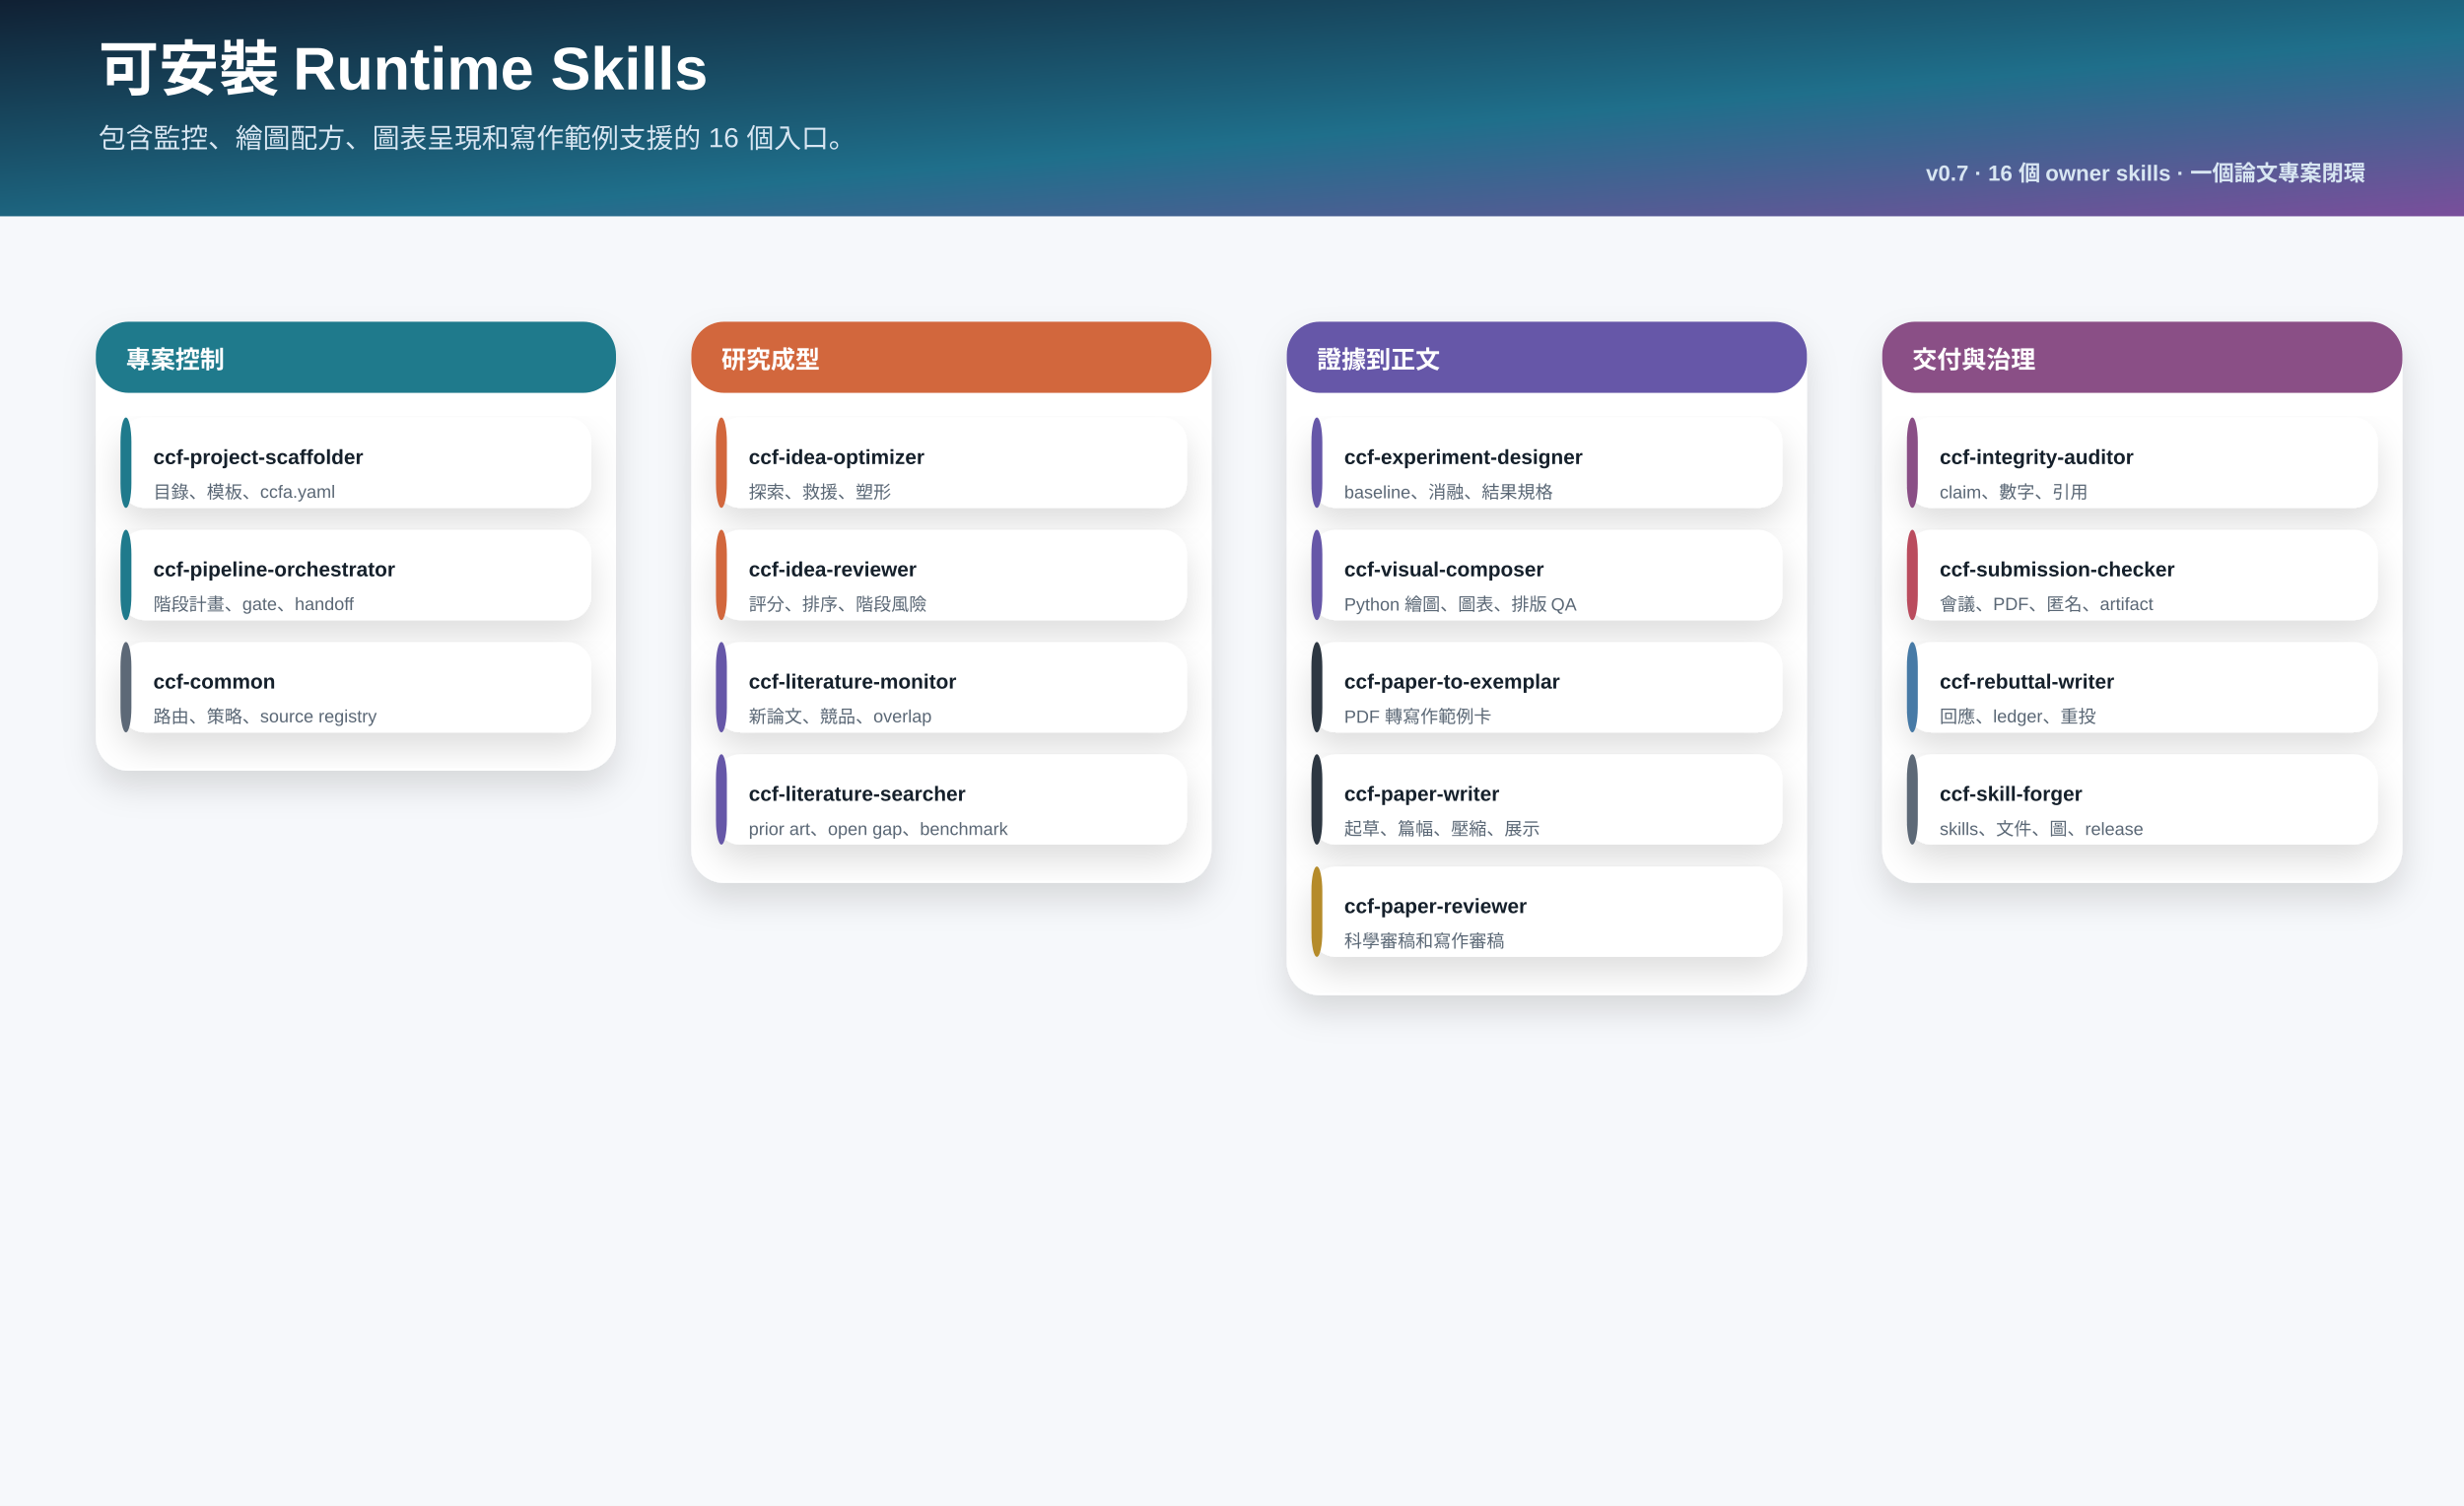
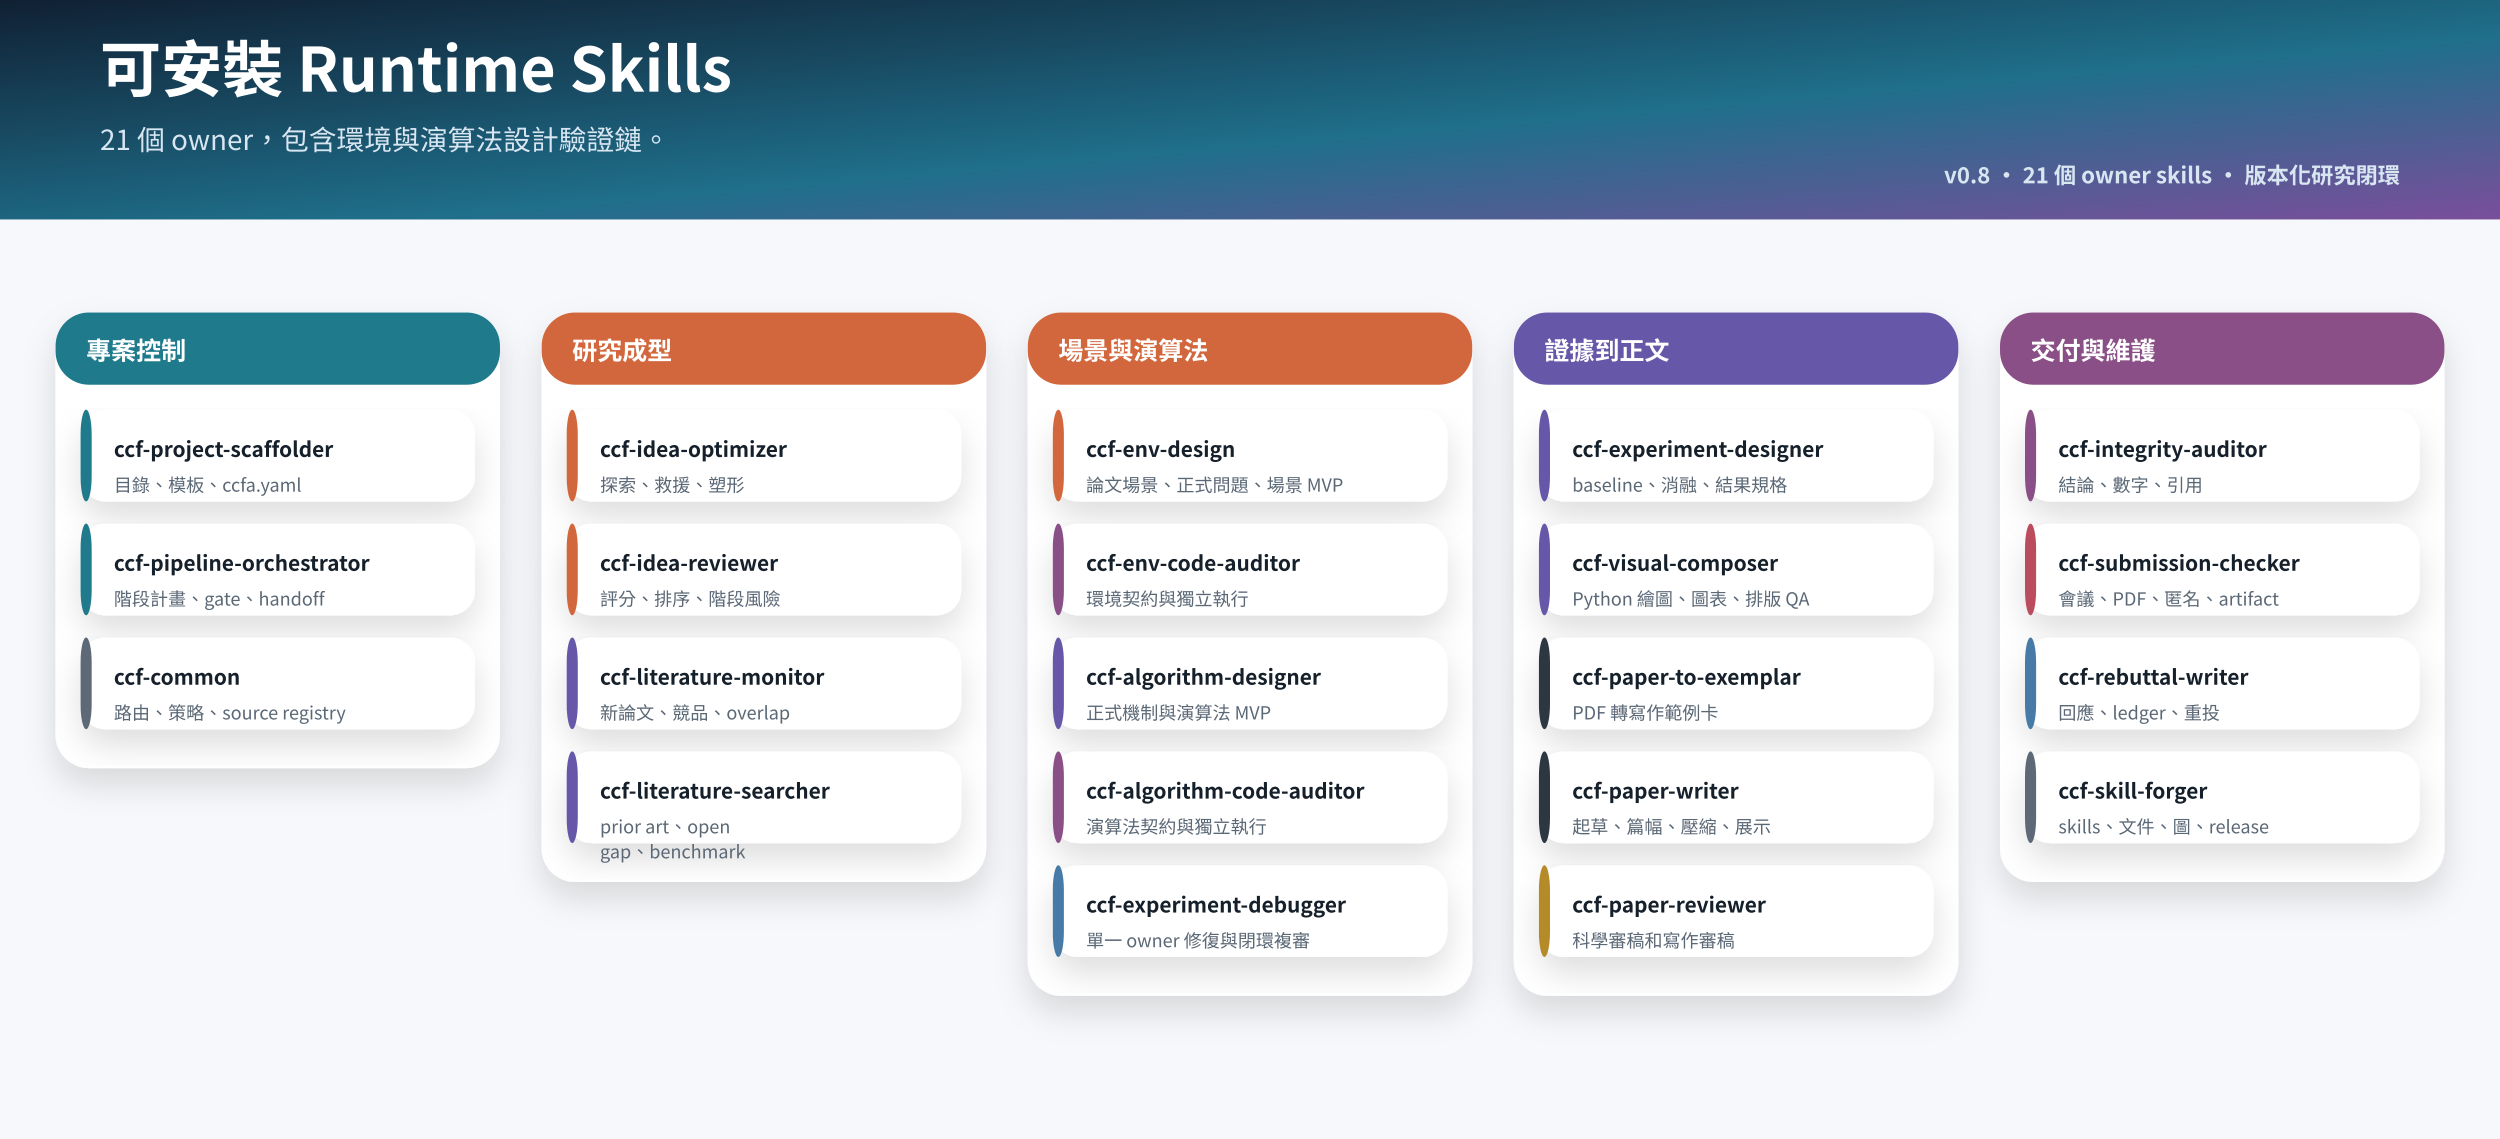
- <svg xmlns="http://www.w3.org/2000/svg" width="1800" height="1100" viewBox="0 0 1800 1100">
+ <svg xmlns="http://www.w3.org/2000/svg" width="1800" height="820" viewBox="0 0 1800 820">
  <defs>
    <linearGradient id="header" x1="0" y1="0" x2="1" y2="1">
      <stop offset="0" stop-color="#102033" />
      <stop offset="0.58" stop-color="#1F6F8B" />
      <stop offset="1" stop-color="#7A4E9B" />
    </linearGradient>
    <filter id="shadow" x="-20%" y="-20%" width="140%" height="160%">
      <feDropShadow dx="0" dy="12" stdDeviation="12" flood-color="#0B1826" flood-opacity="0.13" />
    </filter>
    <marker id="arrow" markerWidth="13" markerHeight="13" refX="11" refY="6.5" orient="auto">
      <path d="M2,2 L11,6.5 L2,11 Z" fill="#7B8794" />
    </marker>
  </defs>
-   <style>text{font-family:Microsoft JhengHei, Segoe UI, Arial, sans-serif;dominant-baseline:auto} .mono{font-family:Consolas,Menlo,monospace}</style>
-   <rect x="0" y="0" width="1800" height="1100" rx="0" fill="#F6F8FB" stroke="none" stroke-width="2" />
+   <style>text{font-family:'Droid Sans Fallback', 'Microsoft JhengHei', 'PingFang TC', 'Noto Sans CJK TC', 'AR PL UMing TW', 'Segoe UI', Arial, sans-serif;dominant-baseline:auto} .mono{font-family:Consolas,Menlo,monospace}</style>
+   <rect x="0" y="0" width="1800" height="820" rx="0" fill="#F6F8FB" stroke="none" stroke-width="2" />
  <rect x="0" y="0" width="1800" height="158" rx="0" fill="url(#header)" stroke="none" stroke-width="2" />
  <text x="72" y="66" font-size="44" font-weight="850" fill="#FFFFFF" text-anchor="start">可安裝 Runtime Skills</text>
-   <text x="72" y="108" font-size="20" font-weight="500" fill="#D8E6F2" text-anchor="start">包含監控、繪圖配方、圖表呈現和寫作範例支援的 16 個入口。</text>
-   <text x="1728" y="132" font-size="16" font-weight="650" fill="#D8E6F2" text-anchor="end">v0.7 · 16 個 owner skills · 一個論文專案閉環</text>
-   <rect x="70" y="235" width="380" height="328" rx="24" fill="#FFFFFF" stroke="none" stroke-width="2" filter="url(#shadow)" />
-   <rect x="70" y="235" width="380" height="52" rx="24" fill="#1F7A8C" stroke="none" stroke-width="2" />
-   <text x="92" y="269" font-size="18" font-weight="820" fill="#FFFFFF" text-anchor="start">專案控制</text>
-   <rect x="88" y="305" width="344" height="66" rx="18" fill="#FFFFFF" stroke="none" stroke-width="2" filter="url(#shadow)" />
-   <rect x="88" y="305" width="8" height="66" rx="18" fill="#1F7A8C" stroke="none" stroke-width="2" />
-   <text x="112" y="339" font-size="15" font-weight="820" fill="#15202B" text-anchor="start">ccf-project-scaffolder</text>
-   <text x="112" y="364" font-size="13" font-weight="520" fill="#5A6775" text-anchor="start">目錄、模板、ccfa.yaml</text>
-   <rect x="88" y="387" width="344" height="66" rx="18" fill="#FFFFFF" stroke="none" stroke-width="2" filter="url(#shadow)" />
-   <rect x="88" y="387" width="8" height="66" rx="18" fill="#1F7A8C" stroke="none" stroke-width="2" />
-   <text x="112" y="421" font-size="15" font-weight="820" fill="#15202B" text-anchor="start">ccf-pipeline-orchestrator</text>
-   <text x="112" y="446" font-size="13" font-weight="520" fill="#5A6775" text-anchor="start">階段計畫、gate、handoff</text>
-   <rect x="88" y="469" width="344" height="66" rx="18" fill="#FFFFFF" stroke="none" stroke-width="2" filter="url(#shadow)" />
-   <rect x="88" y="469" width="8" height="66" rx="18" fill="#5D6977" stroke="none" stroke-width="2" />
-   <text x="112" y="503" font-size="15" font-weight="820" fill="#15202B" text-anchor="start">ccf-common</text>
-   <text x="112" y="528" font-size="13" font-weight="520" fill="#5A6775" text-anchor="start">路由、策略、source registry</text>
-   <rect x="505" y="235" width="380" height="410" rx="24" fill="#FFFFFF" stroke="none" stroke-width="2" filter="url(#shadow)" />
-   <rect x="505" y="235" width="380" height="52" rx="24" fill="#D2673D" stroke="none" stroke-width="2" />
-   <text x="527" y="269" font-size="18" font-weight="820" fill="#FFFFFF" text-anchor="start">研究成型</text>
-   <rect x="523" y="305" width="344" height="66" rx="18" fill="#FFFFFF" stroke="none" stroke-width="2" filter="url(#shadow)" />
-   <rect x="523" y="305" width="8" height="66" rx="18" fill="#D2673D" stroke="none" stroke-width="2" />
-   <text x="547" y="339" font-size="15" font-weight="820" fill="#15202B" text-anchor="start">ccf-idea-optimizer</text>
-   <text x="547" y="364" font-size="13" font-weight="520" fill="#5A6775" text-anchor="start">探索、救援、塑形</text>
-   <rect x="523" y="387" width="344" height="66" rx="18" fill="#FFFFFF" stroke="none" stroke-width="2" filter="url(#shadow)" />
-   <rect x="523" y="387" width="8" height="66" rx="18" fill="#D2673D" stroke="none" stroke-width="2" />
-   <text x="547" y="421" font-size="15" font-weight="820" fill="#15202B" text-anchor="start">ccf-idea-reviewer</text>
-   <text x="547" y="446" font-size="13" font-weight="520" fill="#5A6775" text-anchor="start">評分、排序、階段風險</text>
-   <rect x="523" y="469" width="344" height="66" rx="18" fill="#FFFFFF" stroke="none" stroke-width="2" filter="url(#shadow)" />
-   <rect x="523" y="469" width="8" height="66" rx="18" fill="#6657A8" stroke="none" stroke-width="2" />
-   <text x="547" y="503" font-size="15" font-weight="820" fill="#15202B" text-anchor="start">ccf-literature-monitor</text>
-   <text x="547" y="528" font-size="13" font-weight="520" fill="#5A6775" text-anchor="start">新論文、競品、overlap</text>
-   <rect x="523" y="551" width="344" height="66" rx="18" fill="#FFFFFF" stroke="none" stroke-width="2" filter="url(#shadow)" />
-   <rect x="523" y="551" width="8" height="66" rx="18" fill="#6657A8" stroke="none" stroke-width="2" />
-   <text x="547" y="585" font-size="15" font-weight="820" fill="#15202B" text-anchor="start">ccf-literature-searcher</text>
-   <text x="547" y="610" font-size="13" font-weight="520" fill="#5A6775" text-anchor="start">prior art、open gap、benchmark</text>
-   <rect x="940" y="235" width="380" height="492" rx="24" fill="#FFFFFF" stroke="none" stroke-width="2" filter="url(#shadow)" />
-   <rect x="940" y="235" width="380" height="52" rx="24" fill="#6657A8" stroke="none" stroke-width="2" />
-   <text x="962" y="269" font-size="18" font-weight="820" fill="#FFFFFF" text-anchor="start">證據到正文</text>
-   <rect x="958" y="305" width="344" height="66" rx="18" fill="#FFFFFF" stroke="none" stroke-width="2" filter="url(#shadow)" />
-   <rect x="958" y="305" width="8" height="66" rx="18" fill="#6657A8" stroke="none" stroke-width="2" />
-   <text x="982" y="339" font-size="15" font-weight="820" fill="#15202B" text-anchor="start">ccf-experiment-designer</text>
-   <text x="982" y="364" font-size="13" font-weight="520" fill="#5A6775" text-anchor="start">baseline、消融、結果規格</text>
-   <rect x="958" y="387" width="344" height="66" rx="18" fill="#FFFFFF" stroke="none" stroke-width="2" filter="url(#shadow)" />
-   <rect x="958" y="387" width="8" height="66" rx="18" fill="#6657A8" stroke="none" stroke-width="2" />
-   <text x="982" y="421" font-size="15" font-weight="820" fill="#15202B" text-anchor="start">ccf-visual-composer</text>
-   <text x="982" y="446" font-size="13" font-weight="520" fill="#5A6775" text-anchor="start">Python 繪圖、圖表、排版 QA</text>
-   <rect x="958" y="469" width="344" height="66" rx="18" fill="#FFFFFF" stroke="none" stroke-width="2" filter="url(#shadow)" />
-   <rect x="958" y="469" width="8" height="66" rx="18" fill="#2D3742" stroke="none" stroke-width="2" />
-   <text x="982" y="503" font-size="15" font-weight="820" fill="#15202B" text-anchor="start">ccf-paper-to-exemplar</text>
-   <text x="982" y="528" font-size="13" font-weight="520" fill="#5A6775" text-anchor="start">PDF 轉寫作範例卡</text>
-   <rect x="958" y="551" width="344" height="66" rx="18" fill="#FFFFFF" stroke="none" stroke-width="2" filter="url(#shadow)" />
-   <rect x="958" y="551" width="8" height="66" rx="18" fill="#2D3742" stroke="none" stroke-width="2" />
-   <text x="982" y="585" font-size="15" font-weight="820" fill="#15202B" text-anchor="start">ccf-paper-writer</text>
-   <text x="982" y="610" font-size="13" font-weight="520" fill="#5A6775" text-anchor="start">起草、篇幅、壓縮、展示</text>
-   <rect x="958" y="633" width="344" height="66" rx="18" fill="#FFFFFF" stroke="none" stroke-width="2" filter="url(#shadow)" />
-   <rect x="958" y="633" width="8" height="66" rx="18" fill="#B58B2A" stroke="none" stroke-width="2" />
-   <text x="982" y="667" font-size="15" font-weight="820" fill="#15202B" text-anchor="start">ccf-paper-reviewer</text>
-   <text x="982" y="692" font-size="13" font-weight="520" fill="#5A6775" text-anchor="start">科學審稿和寫作審稿</text>
-   <rect x="1375" y="235" width="380" height="410" rx="24" fill="#FFFFFF" stroke="none" stroke-width="2" filter="url(#shadow)" />
-   <rect x="1375" y="235" width="380" height="52" rx="24" fill="#8A4F86" stroke="none" stroke-width="2" />
-   <text x="1397" y="269" font-size="18" font-weight="820" fill="#FFFFFF" text-anchor="start">交付與治理</text>
-   <rect x="1393" y="305" width="344" height="66" rx="18" fill="#FFFFFF" stroke="none" stroke-width="2" filter="url(#shadow)" />
-   <rect x="1393" y="305" width="8" height="66" rx="18" fill="#8A4F86" stroke="none" stroke-width="2" />
-   <text x="1417" y="339" font-size="15" font-weight="820" fill="#15202B" text-anchor="start">ccf-integrity-auditor</text>
-   <text x="1417" y="364" font-size="13" font-weight="520" fill="#5A6775" text-anchor="start">claim、數字、引用</text>
-   <rect x="1393" y="387" width="344" height="66" rx="18" fill="#FFFFFF" stroke="none" stroke-width="2" filter="url(#shadow)" />
-   <rect x="1393" y="387" width="8" height="66" rx="18" fill="#BA4C5E" stroke="none" stroke-width="2" />
-   <text x="1417" y="421" font-size="15" font-weight="820" fill="#15202B" text-anchor="start">ccf-submission-checker</text>
-   <text x="1417" y="446" font-size="13" font-weight="520" fill="#5A6775" text-anchor="start">會議、PDF、匿名、artifact</text>
-   <rect x="1393" y="469" width="344" height="66" rx="18" fill="#FFFFFF" stroke="none" stroke-width="2" filter="url(#shadow)" />
-   <rect x="1393" y="469" width="8" height="66" rx="18" fill="#477AA6" stroke="none" stroke-width="2" />
-   <text x="1417" y="503" font-size="15" font-weight="820" fill="#15202B" text-anchor="start">ccf-rebuttal-writer</text>
-   <text x="1417" y="528" font-size="13" font-weight="520" fill="#5A6775" text-anchor="start">回應、ledger、重投</text>
-   <rect x="1393" y="551" width="344" height="66" rx="18" fill="#FFFFFF" stroke="none" stroke-width="2" filter="url(#shadow)" />
-   <rect x="1393" y="551" width="8" height="66" rx="18" fill="#5D6977" stroke="none" stroke-width="2" />
-   <text x="1417" y="585" font-size="15" font-weight="820" fill="#15202B" text-anchor="start">ccf-skill-forger</text>
-   <text x="1417" y="610" font-size="13" font-weight="520" fill="#5A6775" text-anchor="start">skills、文件、圖、release</text>
+   <text x="72" y="108" font-size="20" font-weight="500" fill="#D8E6F2" text-anchor="start">21 個 owner，包含環境與演算法設計驗證鏈。</text>
+   <text x="1728" y="132" font-size="16" font-weight="650" fill="#D8E6F2" text-anchor="end">v0.8 · 21 個 owner skills · 版本化研究閉環</text>
+   <rect x="40" y="225" width="320" height="328" rx="24" fill="#FFFFFF" stroke="none" stroke-width="2" filter="url(#shadow)" />
+   <rect x="40" y="225" width="320" height="52" rx="24" fill="#1F7A8C" stroke="none" stroke-width="2" />
+   <text x="62" y="259" font-size="18" font-weight="820" fill="#FFFFFF" text-anchor="start">專案控制</text>
+   <rect x="58" y="295" width="284" height="66" rx="18" fill="#FFFFFF" stroke="none" stroke-width="2" filter="url(#shadow)" />
+   <rect x="58" y="295" width="8" height="66" rx="18" fill="#1F7A8C" stroke="none" stroke-width="2" />
+   <text x="82" y="329" font-size="15" font-weight="820" fill="#15202B" text-anchor="start">ccf-project-scaffolder</text>
+   <text x="82" y="354" font-size="13" font-weight="520" fill="#5A6775" text-anchor="start">目錄、模板、ccfa.yaml</text>
+   <rect x="58" y="377" width="284" height="66" rx="18" fill="#FFFFFF" stroke="none" stroke-width="2" filter="url(#shadow)" />
+   <rect x="58" y="377" width="8" height="66" rx="18" fill="#1F7A8C" stroke="none" stroke-width="2" />
+   <text x="82" y="411" font-size="15" font-weight="820" fill="#15202B" text-anchor="start">ccf-pipeline-orchestrator</text>
+   <text x="82" y="436" font-size="13" font-weight="520" fill="#5A6775" text-anchor="start">階段計畫、gate、handoff</text>
+   <rect x="58" y="459" width="284" height="66" rx="18" fill="#FFFFFF" stroke="none" stroke-width="2" filter="url(#shadow)" />
+   <rect x="58" y="459" width="8" height="66" rx="18" fill="#5D6977" stroke="none" stroke-width="2" />
+   <text x="82" y="493" font-size="15" font-weight="820" fill="#15202B" text-anchor="start">ccf-common</text>
+   <text x="82" y="518" font-size="13" font-weight="520" fill="#5A6775" text-anchor="start">路由、策略、source registry</text>
+   <rect x="390" y="225" width="320" height="410" rx="24" fill="#FFFFFF" stroke="none" stroke-width="2" filter="url(#shadow)" />
+   <rect x="390" y="225" width="320" height="52" rx="24" fill="#D2673D" stroke="none" stroke-width="2" />
+   <text x="412" y="259" font-size="18" font-weight="820" fill="#FFFFFF" text-anchor="start">研究成型</text>
+   <rect x="408" y="295" width="284" height="66" rx="18" fill="#FFFFFF" stroke="none" stroke-width="2" filter="url(#shadow)" />
+   <rect x="408" y="295" width="8" height="66" rx="18" fill="#D2673D" stroke="none" stroke-width="2" />
+   <text x="432" y="329" font-size="15" font-weight="820" fill="#15202B" text-anchor="start">ccf-idea-optimizer</text>
+   <text x="432" y="354" font-size="13" font-weight="520" fill="#5A6775" text-anchor="start">探索、救援、塑形</text>
+   <rect x="408" y="377" width="284" height="66" rx="18" fill="#FFFFFF" stroke="none" stroke-width="2" filter="url(#shadow)" />
+   <rect x="408" y="377" width="8" height="66" rx="18" fill="#D2673D" stroke="none" stroke-width="2" />
+   <text x="432" y="411" font-size="15" font-weight="820" fill="#15202B" text-anchor="start">ccf-idea-reviewer</text>
+   <text x="432" y="436" font-size="13" font-weight="520" fill="#5A6775" text-anchor="start">評分、排序、階段風險</text>
+   <rect x="408" y="459" width="284" height="66" rx="18" fill="#FFFFFF" stroke="none" stroke-width="2" filter="url(#shadow)" />
+   <rect x="408" y="459" width="8" height="66" rx="18" fill="#6657A8" stroke="none" stroke-width="2" />
+   <text x="432" y="493" font-size="15" font-weight="820" fill="#15202B" text-anchor="start">ccf-literature-monitor</text>
+   <text x="432" y="518" font-size="13" font-weight="520" fill="#5A6775" text-anchor="start">新論文、競品、overlap</text>
+   <rect x="408" y="541" width="284" height="66" rx="18" fill="#FFFFFF" stroke="none" stroke-width="2" filter="url(#shadow)" />
+   <rect x="408" y="541" width="8" height="66" rx="18" fill="#6657A8" stroke="none" stroke-width="2" />
+   <text x="432" y="575" font-size="15" font-weight="820" fill="#15202B" text-anchor="start">ccf-literature-searcher</text>
+   <text x="432" y="600" font-size="13" font-weight="520" fill="#5A6775" text-anchor="start">prior art、open</text>
+   <text x="432" y="618" font-size="13" font-weight="520" fill="#5A6775" text-anchor="start">gap、benchmark</text>
+   <rect x="740" y="225" width="320" height="492" rx="24" fill="#FFFFFF" stroke="none" stroke-width="2" filter="url(#shadow)" />
+   <rect x="740" y="225" width="320" height="52" rx="24" fill="#D2673D" stroke="none" stroke-width="2" />
+   <text x="762" y="259" font-size="18" font-weight="820" fill="#FFFFFF" text-anchor="start">場景與演算法</text>
+   <rect x="758" y="295" width="284" height="66" rx="18" fill="#FFFFFF" stroke="none" stroke-width="2" filter="url(#shadow)" />
+   <rect x="758" y="295" width="8" height="66" rx="18" fill="#D2673D" stroke="none" stroke-width="2" />
+   <text x="782" y="329" font-size="15" font-weight="820" fill="#15202B" text-anchor="start">ccf-env-design</text>
+   <text x="782" y="354" font-size="13" font-weight="520" fill="#5A6775" text-anchor="start">論文場景、正式問題、場景 MVP</text>
+   <rect x="758" y="377" width="284" height="66" rx="18" fill="#FFFFFF" stroke="none" stroke-width="2" filter="url(#shadow)" />
+   <rect x="758" y="377" width="8" height="66" rx="18" fill="#8A4F86" stroke="none" stroke-width="2" />
+   <text x="782" y="411" font-size="15" font-weight="820" fill="#15202B" text-anchor="start">ccf-env-code-auditor</text>
+   <text x="782" y="436" font-size="13" font-weight="520" fill="#5A6775" text-anchor="start">環境契約與獨立執行</text>
+   <rect x="758" y="459" width="284" height="66" rx="18" fill="#FFFFFF" stroke="none" stroke-width="2" filter="url(#shadow)" />
+   <rect x="758" y="459" width="8" height="66" rx="18" fill="#6657A8" stroke="none" stroke-width="2" />
+   <text x="782" y="493" font-size="15" font-weight="820" fill="#15202B" text-anchor="start">ccf-algorithm-designer</text>
+   <text x="782" y="518" font-size="13" font-weight="520" fill="#5A6775" text-anchor="start">正式機制與演算法 MVP</text>
+   <rect x="758" y="541" width="284" height="66" rx="18" fill="#FFFFFF" stroke="none" stroke-width="2" filter="url(#shadow)" />
+   <rect x="758" y="541" width="8" height="66" rx="18" fill="#8A4F86" stroke="none" stroke-width="2" />
+   <text x="782" y="575" font-size="15" font-weight="820" fill="#15202B" text-anchor="start">ccf-algorithm-code-auditor</text>
+   <text x="782" y="600" font-size="13" font-weight="520" fill="#5A6775" text-anchor="start">演算法契約與獨立執行</text>
+   <rect x="758" y="623" width="284" height="66" rx="18" fill="#FFFFFF" stroke="none" stroke-width="2" filter="url(#shadow)" />
+   <rect x="758" y="623" width="8" height="66" rx="18" fill="#477AA6" stroke="none" stroke-width="2" />
+   <text x="782" y="657" font-size="15" font-weight="820" fill="#15202B" text-anchor="start">ccf-experiment-debugger</text>
+   <text x="782" y="682" font-size="13" font-weight="520" fill="#5A6775" text-anchor="start">單一 owner 修復與閉環複審</text>
+   <rect x="1090" y="225" width="320" height="492" rx="24" fill="#FFFFFF" stroke="none" stroke-width="2" filter="url(#shadow)" />
+   <rect x="1090" y="225" width="320" height="52" rx="24" fill="#6657A8" stroke="none" stroke-width="2" />
+   <text x="1112" y="259" font-size="18" font-weight="820" fill="#FFFFFF" text-anchor="start">證據到正文</text>
+   <rect x="1108" y="295" width="284" height="66" rx="18" fill="#FFFFFF" stroke="none" stroke-width="2" filter="url(#shadow)" />
+   <rect x="1108" y="295" width="8" height="66" rx="18" fill="#6657A8" stroke="none" stroke-width="2" />
+   <text x="1132" y="329" font-size="15" font-weight="820" fill="#15202B" text-anchor="start">ccf-experiment-designer</text>
+   <text x="1132" y="354" font-size="13" font-weight="520" fill="#5A6775" text-anchor="start">baseline、消融、結果規格</text>
+   <rect x="1108" y="377" width="284" height="66" rx="18" fill="#FFFFFF" stroke="none" stroke-width="2" filter="url(#shadow)" />
+   <rect x="1108" y="377" width="8" height="66" rx="18" fill="#6657A8" stroke="none" stroke-width="2" />
+   <text x="1132" y="411" font-size="15" font-weight="820" fill="#15202B" text-anchor="start">ccf-visual-composer</text>
+   <text x="1132" y="436" font-size="13" font-weight="520" fill="#5A6775" text-anchor="start">Python 繪圖、圖表、排版 QA</text>
+   <rect x="1108" y="459" width="284" height="66" rx="18" fill="#FFFFFF" stroke="none" stroke-width="2" filter="url(#shadow)" />
+   <rect x="1108" y="459" width="8" height="66" rx="18" fill="#2D3742" stroke="none" stroke-width="2" />
+   <text x="1132" y="493" font-size="15" font-weight="820" fill="#15202B" text-anchor="start">ccf-paper-to-exemplar</text>
+   <text x="1132" y="518" font-size="13" font-weight="520" fill="#5A6775" text-anchor="start">PDF 轉寫作範例卡</text>
+   <rect x="1108" y="541" width="284" height="66" rx="18" fill="#FFFFFF" stroke="none" stroke-width="2" filter="url(#shadow)" />
+   <rect x="1108" y="541" width="8" height="66" rx="18" fill="#2D3742" stroke="none" stroke-width="2" />
+   <text x="1132" y="575" font-size="15" font-weight="820" fill="#15202B" text-anchor="start">ccf-paper-writer</text>
+   <text x="1132" y="600" font-size="13" font-weight="520" fill="#5A6775" text-anchor="start">起草、篇幅、壓縮、展示</text>
+   <rect x="1108" y="623" width="284" height="66" rx="18" fill="#FFFFFF" stroke="none" stroke-width="2" filter="url(#shadow)" />
+   <rect x="1108" y="623" width="8" height="66" rx="18" fill="#B58B2A" stroke="none" stroke-width="2" />
+   <text x="1132" y="657" font-size="15" font-weight="820" fill="#15202B" text-anchor="start">ccf-paper-reviewer</text>
+   <text x="1132" y="682" font-size="13" font-weight="520" fill="#5A6775" text-anchor="start">科學審稿和寫作審稿</text>
+   <rect x="1440" y="225" width="320" height="410" rx="24" fill="#FFFFFF" stroke="none" stroke-width="2" filter="url(#shadow)" />
+   <rect x="1440" y="225" width="320" height="52" rx="24" fill="#8A4F86" stroke="none" stroke-width="2" />
+   <text x="1462" y="259" font-size="18" font-weight="820" fill="#FFFFFF" text-anchor="start">交付與維護</text>
+   <rect x="1458" y="295" width="284" height="66" rx="18" fill="#FFFFFF" stroke="none" stroke-width="2" filter="url(#shadow)" />
+   <rect x="1458" y="295" width="8" height="66" rx="18" fill="#8A4F86" stroke="none" stroke-width="2" />
+   <text x="1482" y="329" font-size="15" font-weight="820" fill="#15202B" text-anchor="start">ccf-integrity-auditor</text>
+   <text x="1482" y="354" font-size="13" font-weight="520" fill="#5A6775" text-anchor="start">結論、數字、引用</text>
+   <rect x="1458" y="377" width="284" height="66" rx="18" fill="#FFFFFF" stroke="none" stroke-width="2" filter="url(#shadow)" />
+   <rect x="1458" y="377" width="8" height="66" rx="18" fill="#BA4C5E" stroke="none" stroke-width="2" />
+   <text x="1482" y="411" font-size="15" font-weight="820" fill="#15202B" text-anchor="start">ccf-submission-checker</text>
+   <text x="1482" y="436" font-size="13" font-weight="520" fill="#5A6775" text-anchor="start">會議、PDF、匿名、artifact</text>
+   <rect x="1458" y="459" width="284" height="66" rx="18" fill="#FFFFFF" stroke="none" stroke-width="2" filter="url(#shadow)" />
+   <rect x="1458" y="459" width="8" height="66" rx="18" fill="#477AA6" stroke="none" stroke-width="2" />
+   <text x="1482" y="493" font-size="15" font-weight="820" fill="#15202B" text-anchor="start">ccf-rebuttal-writer</text>
+   <text x="1482" y="518" font-size="13" font-weight="520" fill="#5A6775" text-anchor="start">回應、ledger、重投</text>
+   <rect x="1458" y="541" width="284" height="66" rx="18" fill="#FFFFFF" stroke="none" stroke-width="2" filter="url(#shadow)" />
+   <rect x="1458" y="541" width="8" height="66" rx="18" fill="#5D6977" stroke="none" stroke-width="2" />
+   <text x="1482" y="575" font-size="15" font-weight="820" fill="#15202B" text-anchor="start">ccf-skill-forger</text>
+   <text x="1482" y="600" font-size="13" font-weight="520" fill="#5A6775" text-anchor="start">skills、文件、圖、release</text>
</svg>
